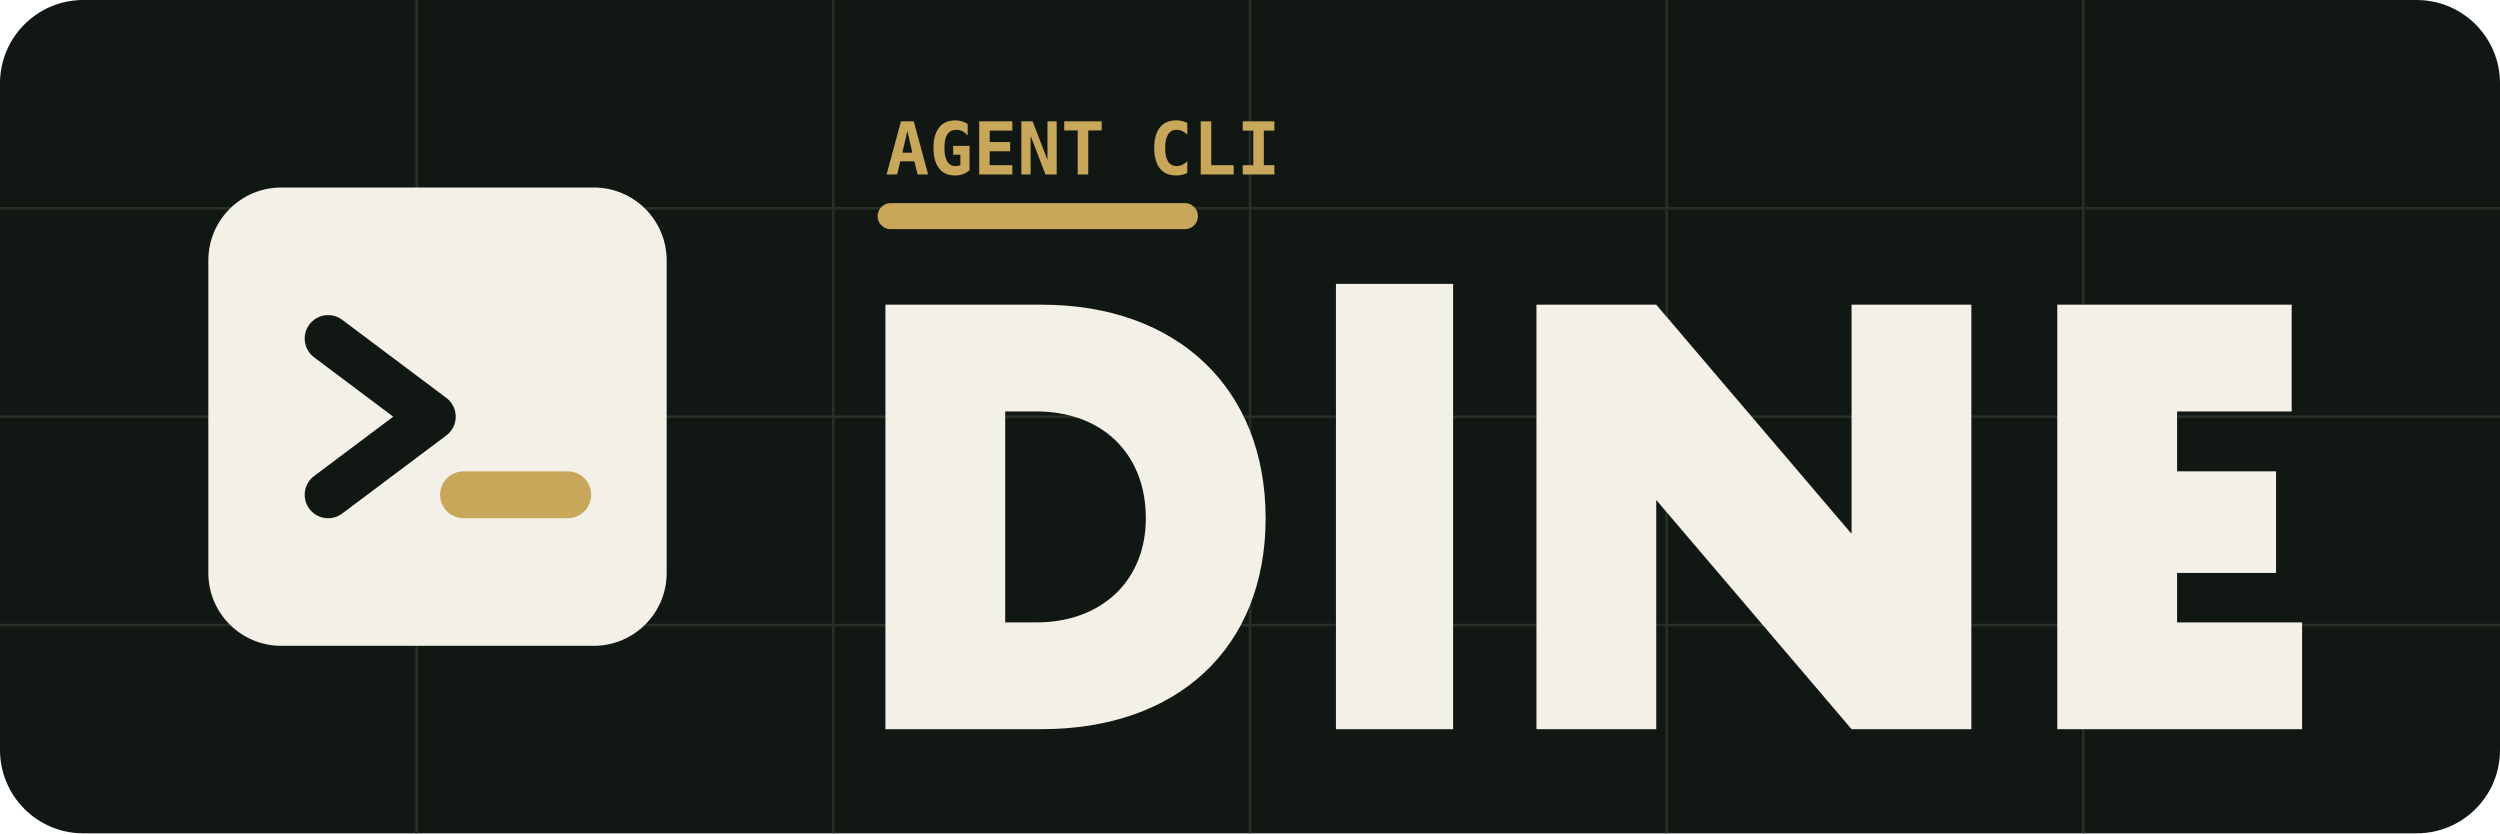
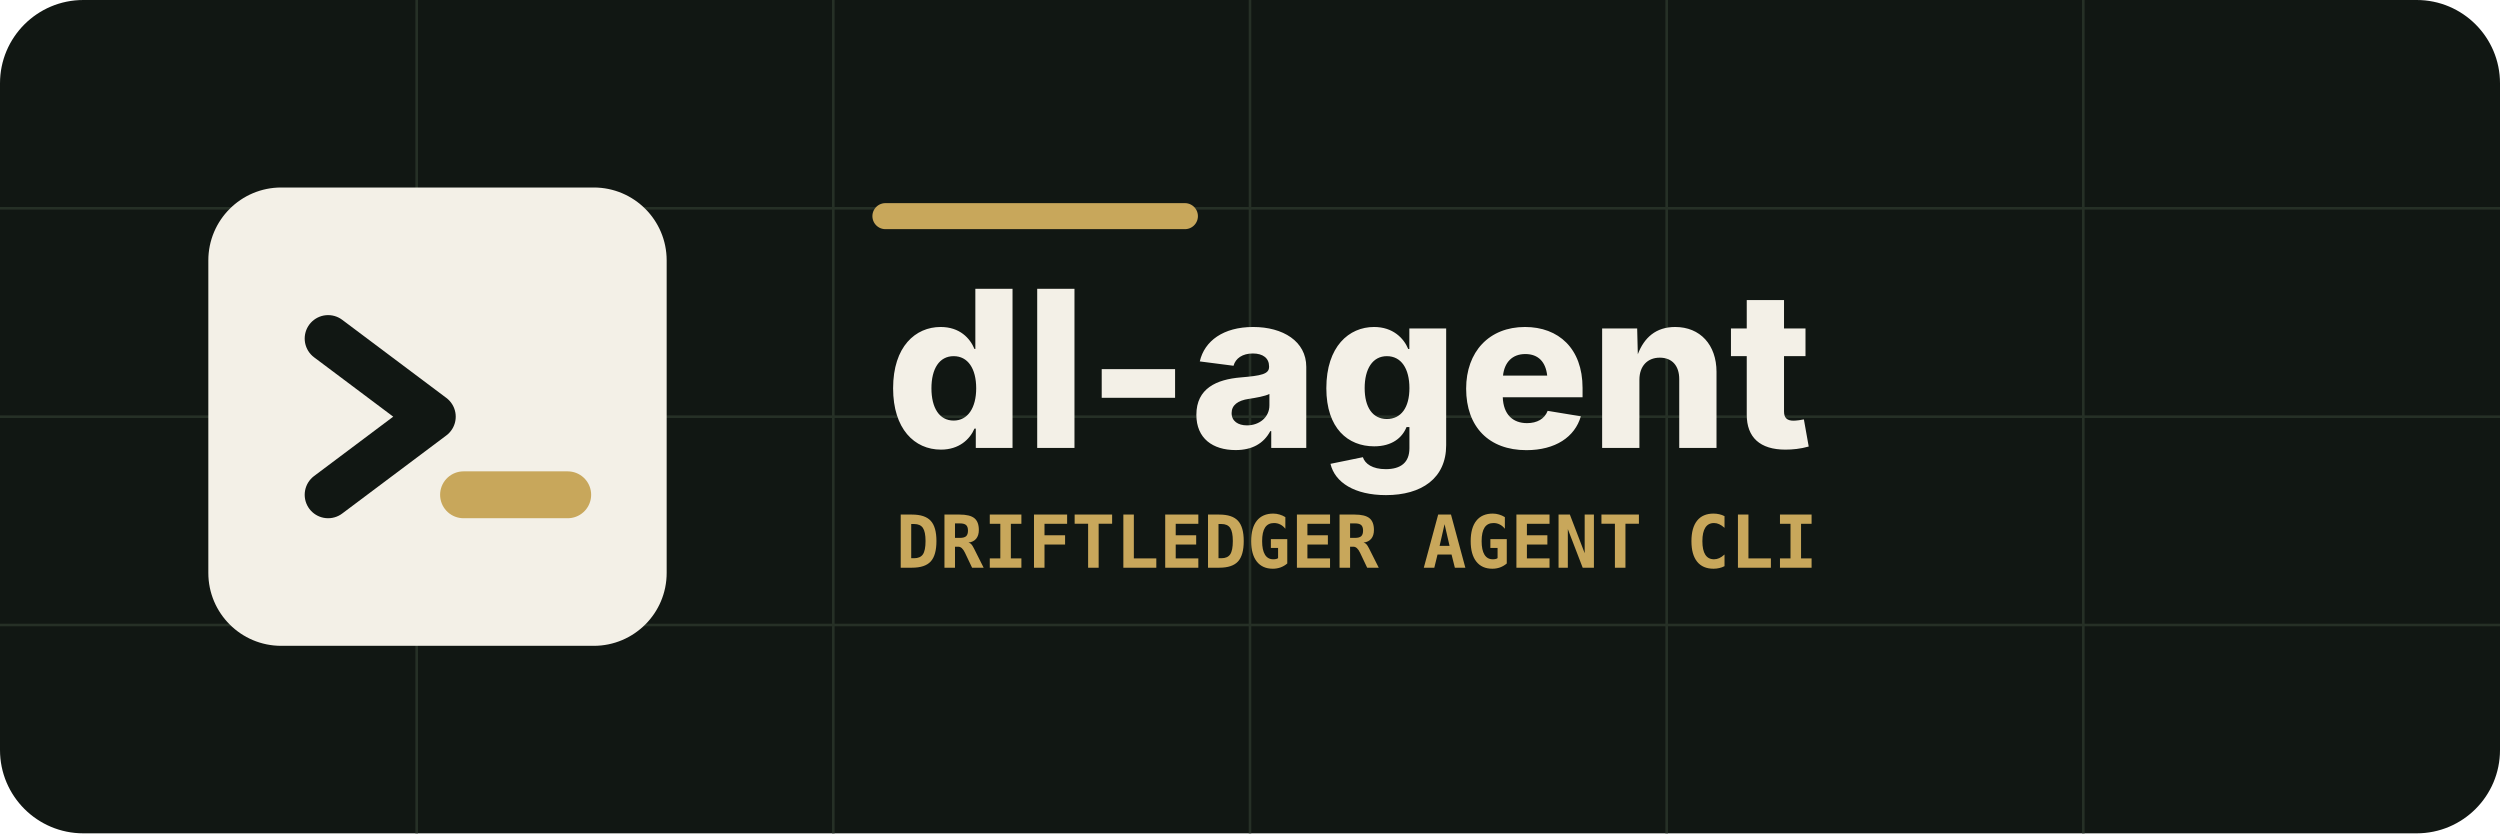
<svg xmlns="http://www.w3.org/2000/svg" width="960" height="320" viewBox="0 0 960 320" fill="none" role="img" aria-labelledby="title desc">
  <rect width="960" height="320" rx="32" fill="#111713" />
  <path d="M0 80H960M0 160H960M0 240H960M160 0V320M320 0V320M480 0V320M640 0V320M800 0V320" stroke="#263026" stroke-width="1" />
  <rect x="80" y="72" width="176" height="176" rx="28" fill="#F3F0E7" />
  <path d="M126 130L166 160L126 190" stroke="#111713" stroke-width="18" stroke-linecap="round" stroke-linejoin="round" />
  <path d="M178 190H218" stroke="#C8A75B" stroke-width="18" stroke-linecap="round" />
-   <path d="M340 117H400C452 117 486 149 486 199C486 249 452 280 400 280H340V117ZM398 239C423 239 440 223 440 199C440 174 423 158 398 158H386V239H398Z" fill="#F3F0E7" />
-   <path d="M513 109H558V280H513V109ZM590 117H636L711 205V117H757V280H711L636 192V280H590V117ZM790 117H880V158H836V181H874V220H836V239H884V280H790V117Z" fill="#F3F0E7" />
-   <path d="M342 83H455" stroke="#C8A75B" stroke-width="10" stroke-linecap="round" />
-   <text x="340" y="67" fill="#C8A75B" font-family="ui-monospace, SFMono-Regular, Menlo, monospace" font-size="28" font-weight="700">AGENT CLI</text>
+   <path d="M340 83H455" stroke="#C8A75B" stroke-width="10" stroke-linecap="round" />
+   <text x="340" y="172" fill="#F3F0E7" font-family="Inter, ui-sans-serif, system-ui, -apple-system, BlinkMacSystemFont, 'Segoe UI', sans-serif" font-size="84" font-weight="800">dl-agent</text>
+   <text x="344" y="218" fill="#C8A75B" font-family="ui-monospace, SFMono-Regular, Menlo, Consolas, monospace" font-size="28" font-weight="700">DRIFTLEDGER AGENT CLI</text>
</svg>
